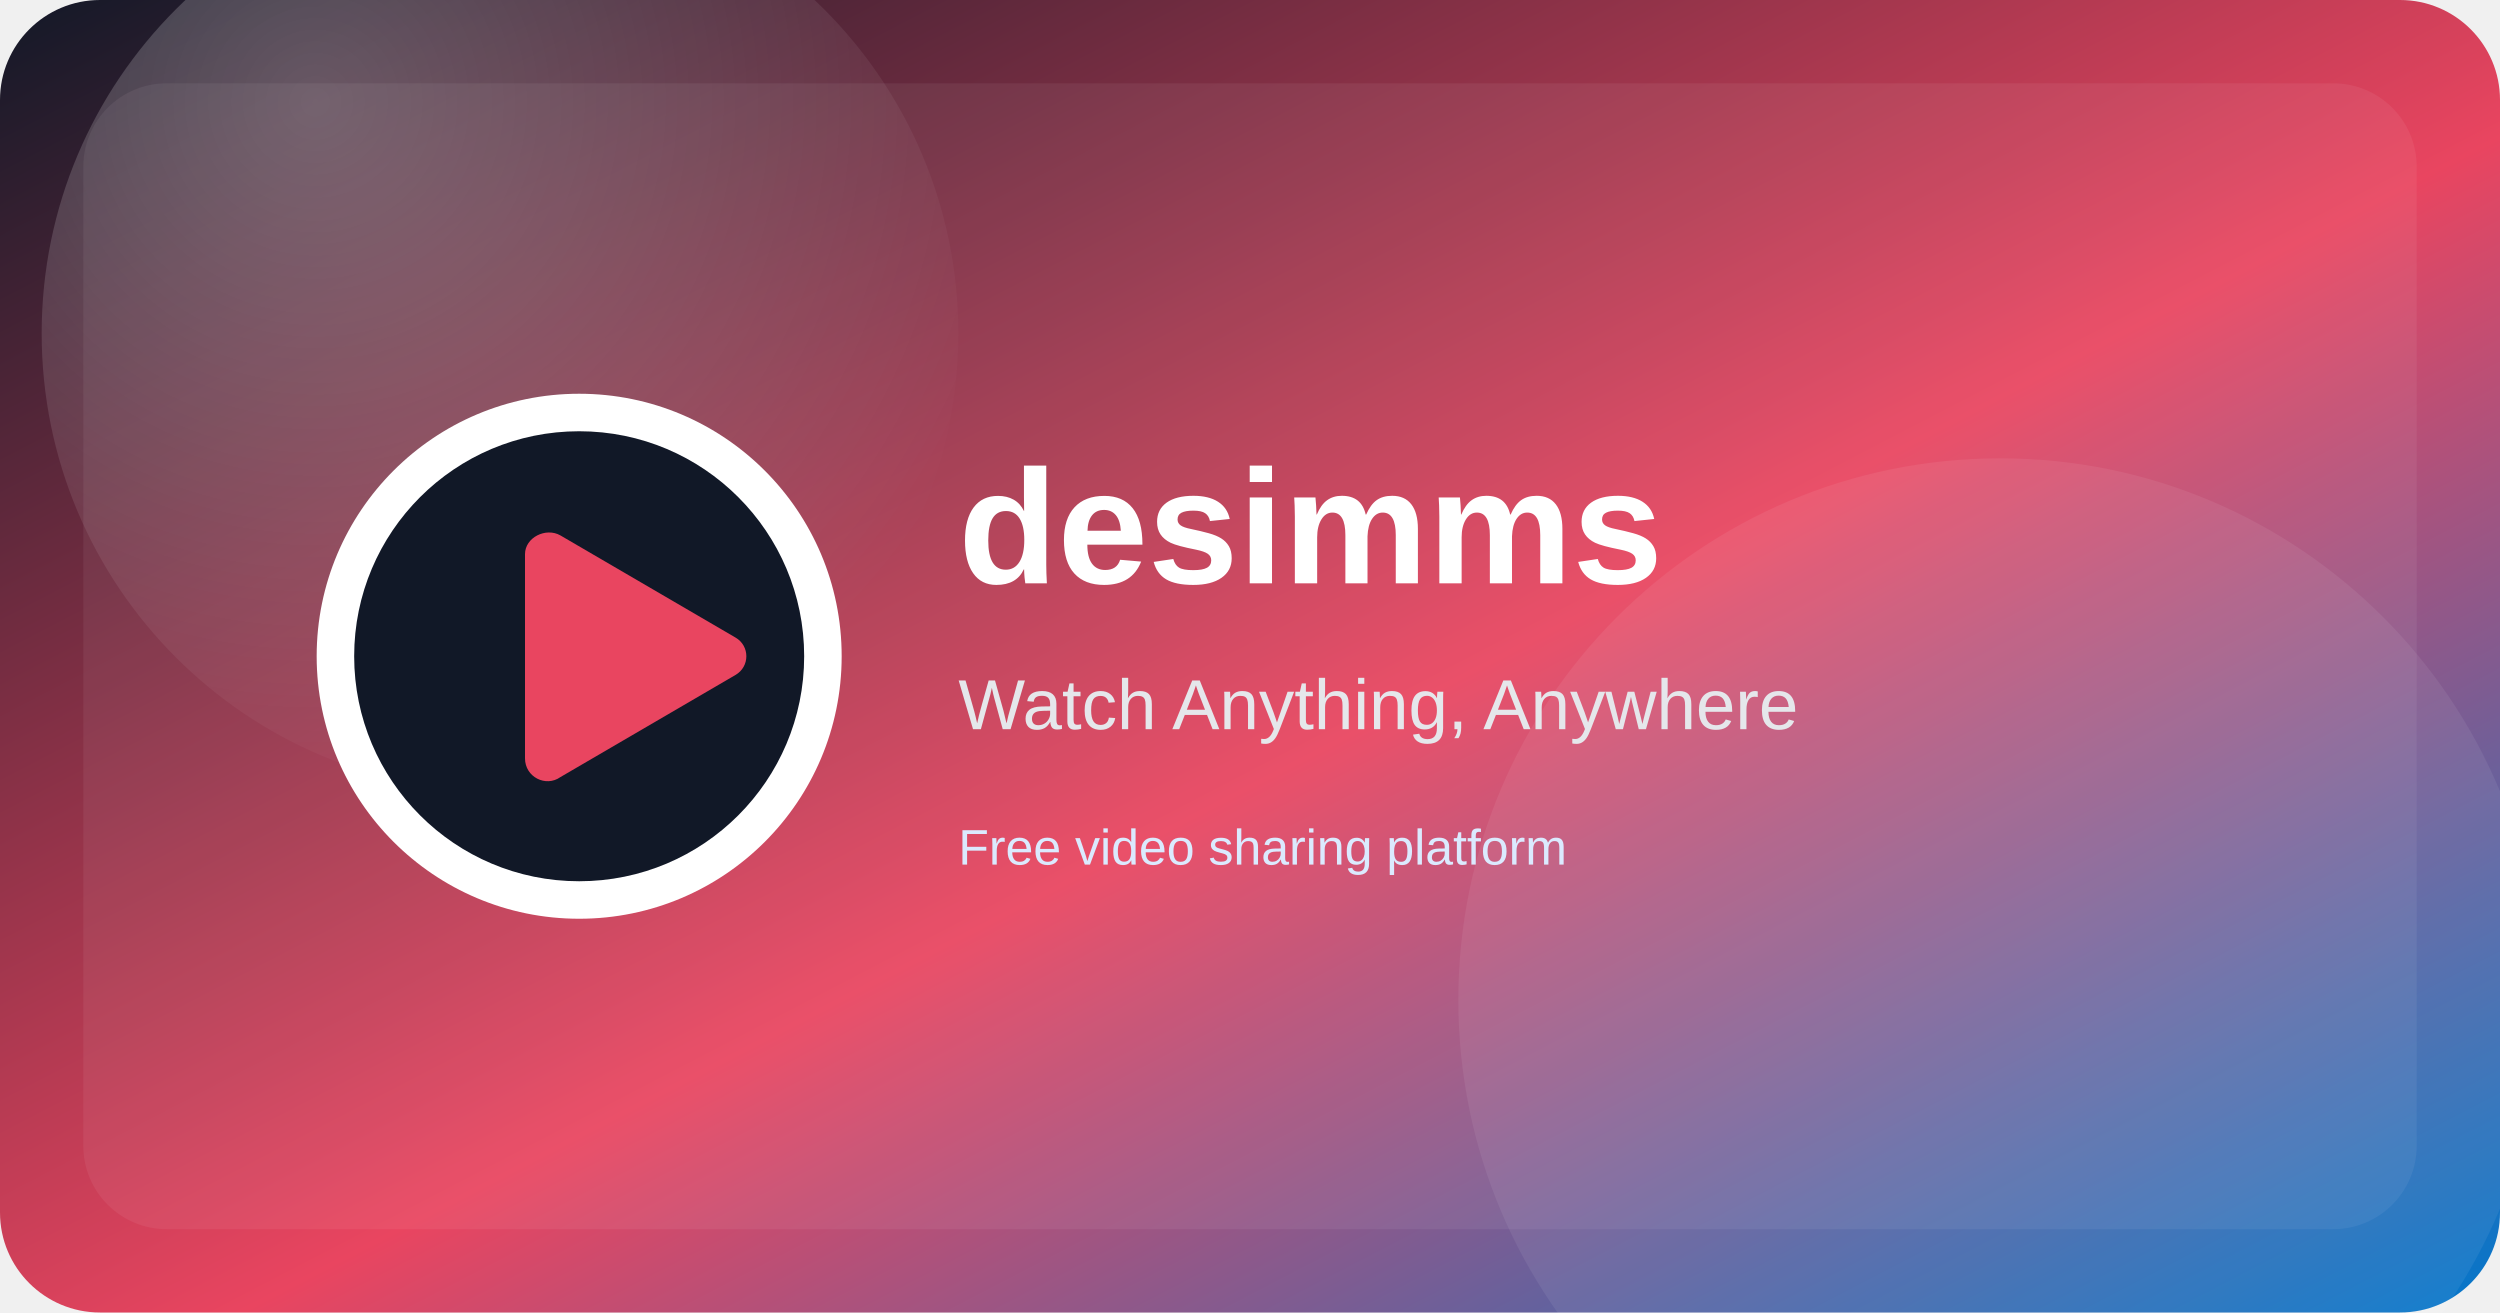
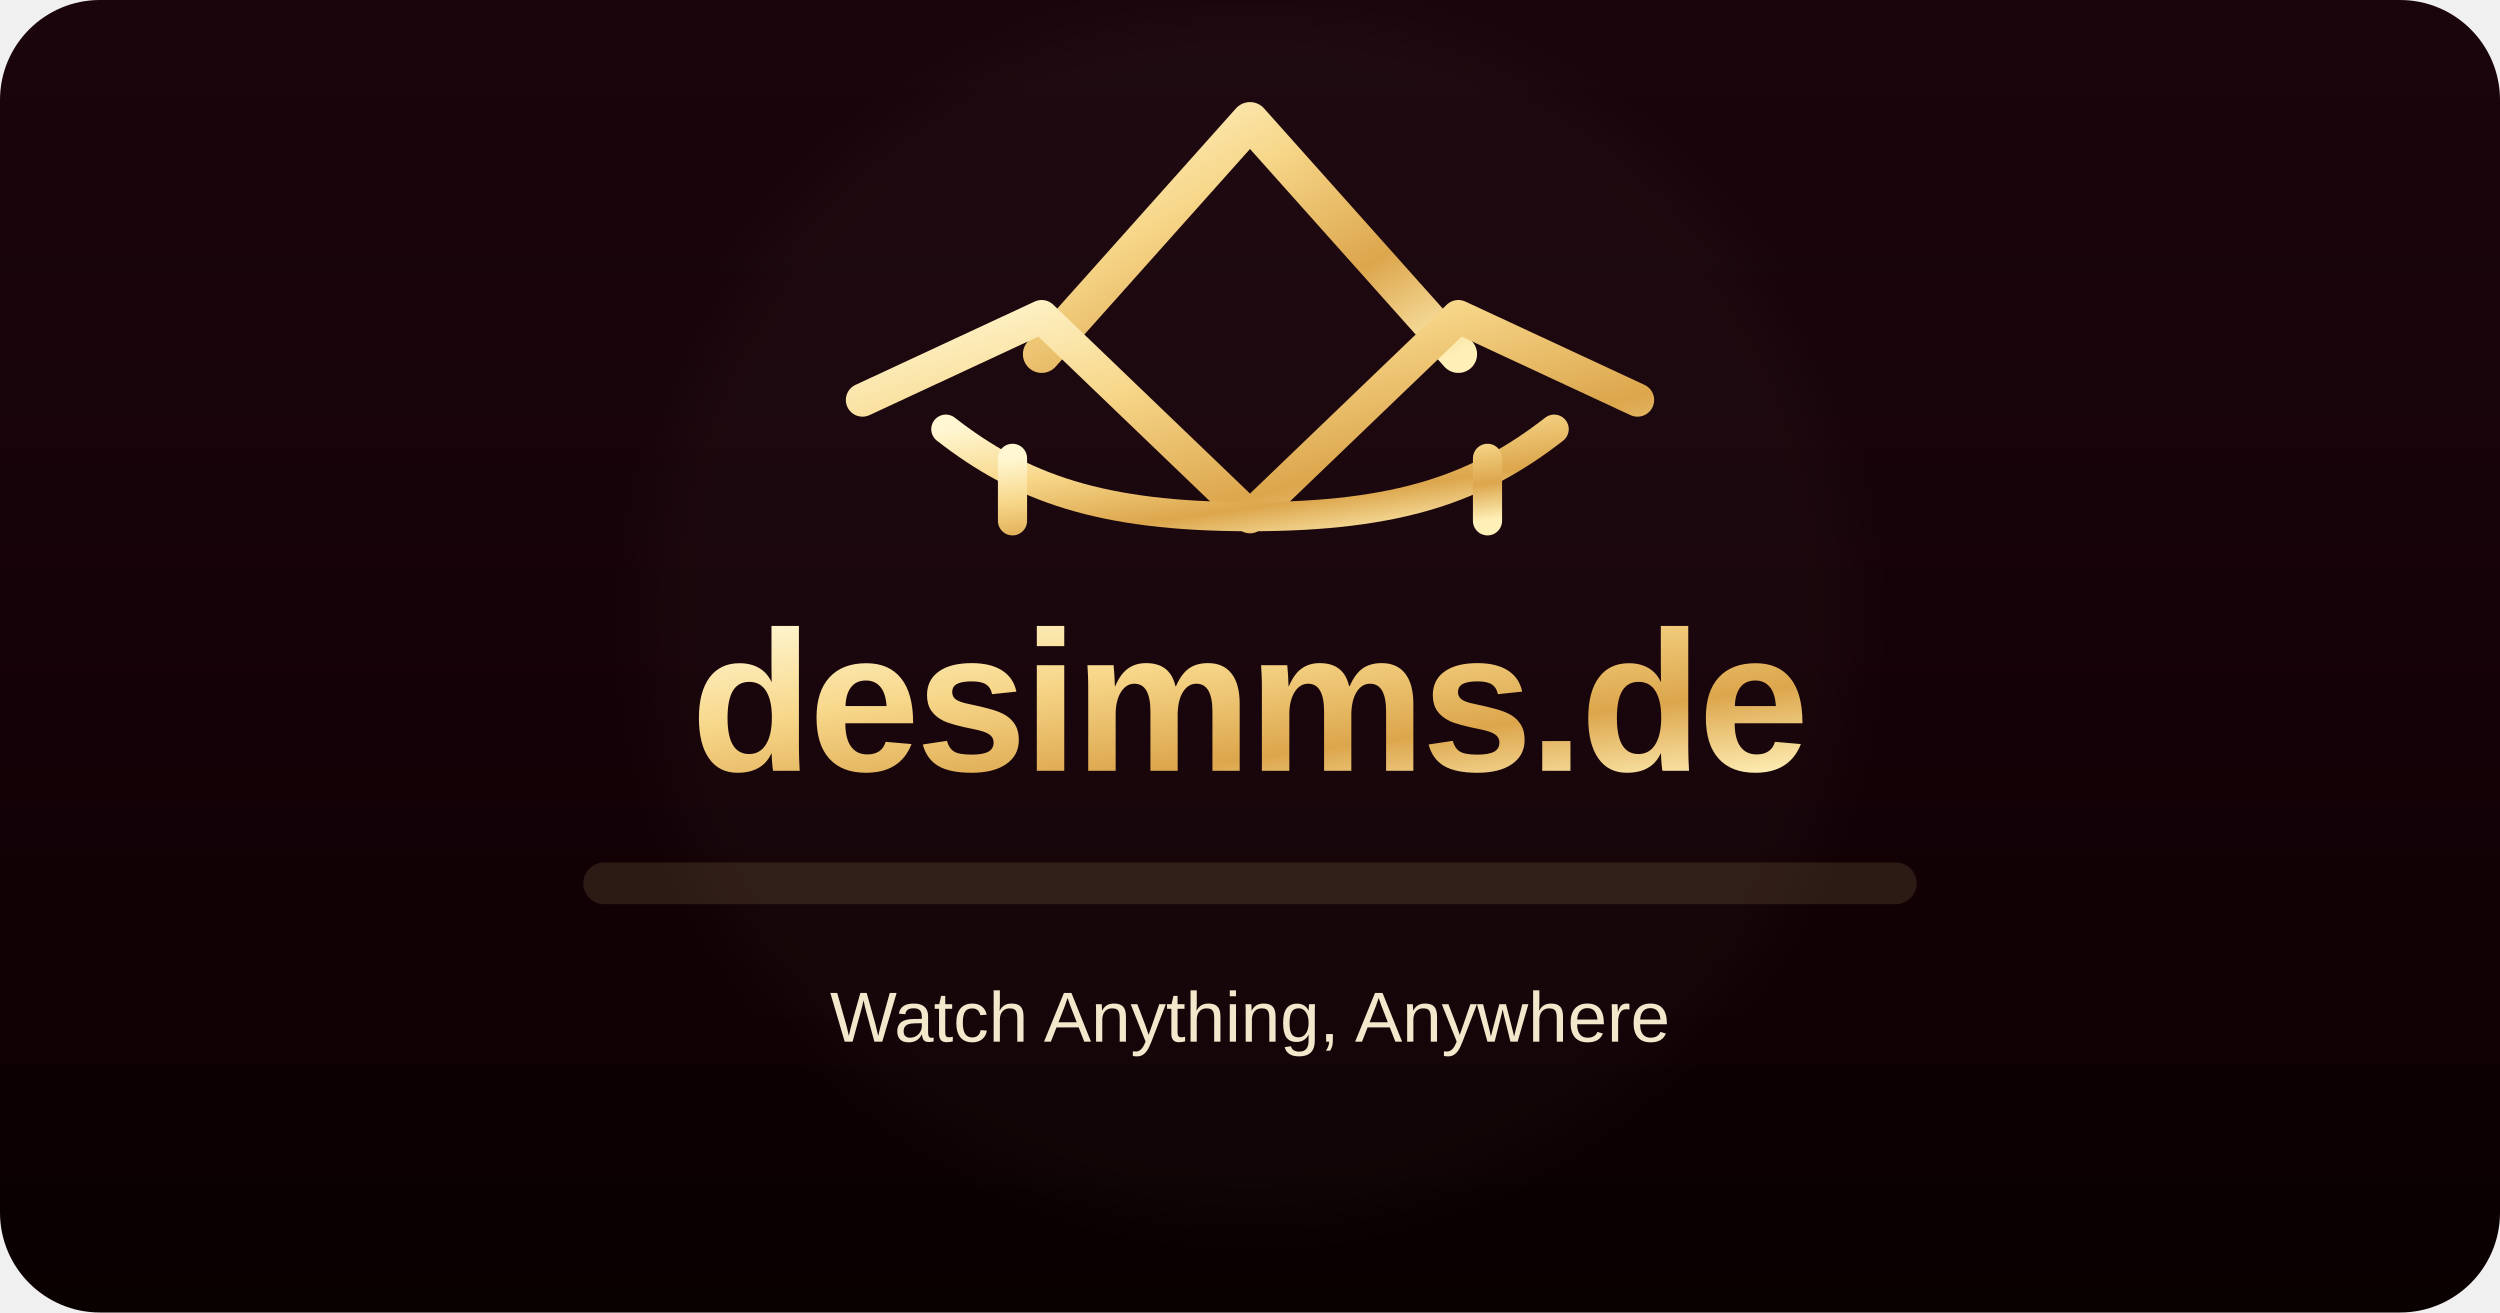
- <svg xmlns="http://www.w3.org/2000/svg" viewBox="0 0 1200 630" role="img" aria-label="desimms preview">
+ <svg xmlns="http://www.w3.org/2000/svg" viewBox="0 0 1200 630" role="img" aria-label="desimms.de preview">
  <defs>
-     <linearGradient id="bg" x1="0" y1="0" x2="1" y2="1">
-       <stop offset="0%" stop-color="#111827" />
-       <stop offset="55%" stop-color="#e94560" />
-       <stop offset="100%" stop-color="#0077cc" />
+     <linearGradient id="bg" x1="0" y1="0" x2="0" y2="1">
+       <stop offset="0%" stop-color="#1b050d" />
+       <stop offset="55%" stop-color="#140107" />
+       <stop offset="100%" stop-color="#090000" />
    </linearGradient>
-     <radialGradient id="glow" cx="30%" cy="25%" r="80%">
-       <stop offset="0%" stop-color="#ffffff" stop-opacity=".25" />
-       <stop offset="100%" stop-color="#ffffff" stop-opacity="0" />
-     </radialGradient>
+     <linearGradient id="gold" x1="0" y1="0" x2="1" y2="1">
+       <stop offset="0%" stop-color="#fff7d2" />
+       <stop offset="35%" stop-color="#f7d78a" />
+       <stop offset="70%" stop-color="#dca64c" />
+       <stop offset="100%" stop-color="#fff0b8" />
+     </linearGradient>
+     <filter id="softGlow" x="-30%" y="-30%" width="160%" height="160%">
+       <feGaussianBlur stdDeviation="12" result="blur" />
+       <feColorMatrix in="blur" type="matrix" values="1 0 0 0 0.9 0 1 0 0 0.7 0 0 1 0 0.3 0 0 0 0.5 0" />
+     </filter>
  </defs>
  <rect width="1200" height="630" rx="48" fill="url(#bg)" />
-   <rect x="40" y="40" width="1120" height="550" rx="40" fill="#ffffff" opacity=".06" />
-   <circle cx="240" cy="160" r="220" fill="url(#glow)" />
-   <circle cx="960" cy="480" r="260" fill="#ffffff" opacity=".07" />
-   <circle cx="278" cy="315" r="126" fill="#ffffff" />
-   <circle cx="278" cy="315" r="108" fill="#111827" />
-   <path d="M252 266v98c0 9 10 14 17 9l84-49c7-4 7-14 0-18l-84-49c-7-4-17 1-17 9z" fill="#e94560" />
-   <text x="460" y="280" fill="#ffffff" font-family="Arial, Helvetica, sans-serif" font-size="78" font-weight="700">desimms</text>
-   <text x="460" y="350" fill="#e5e7eb" font-family="Arial, Helvetica, sans-serif" font-size="34">Watch Anything, Anywhere</text>
-   <text x="460" y="415" fill="#dbeafe" font-family="Arial, Helvetica, sans-serif" font-size="24">Free video sharing platform</text>
+   <circle cx="600" cy="295" r="290" fill="#fff1bf" opacity=".04" filter="url(#softGlow)" />
+   <g transform="translate(0 10)">
+     <g fill="none" stroke="url(#gold)" stroke-linecap="round" stroke-linejoin="round">
+       <path d="M500 160l100-112 100 112" stroke-width="18" />
+       <path d="M414 182l86-40 100 96 100-96 86 40" stroke-width="16" />
+       <path d="M454 196c36 28 74 42 146 42s110-14 146-42" stroke-width="14" />
+       <path d="M486 210v30M714 210v30" stroke-width="14" />
+     </g>
+     <text x="600" y="360" fill="url(#gold)" font-family="Arial, Helvetica, sans-serif" font-size="96" font-weight="700" text-anchor="middle" letter-spacing="-2">desimms.de</text>
+     <rect x="280" y="404" width="640" height="20" rx="10" fill="#f7d78a" opacity=".12" />
+   </g>
+   <text x="600" y="500" fill="#f3e7cc" font-family="Arial, Helvetica, sans-serif" font-size="34" text-anchor="middle">Watch Anything, Anywhere</text>
</svg>
